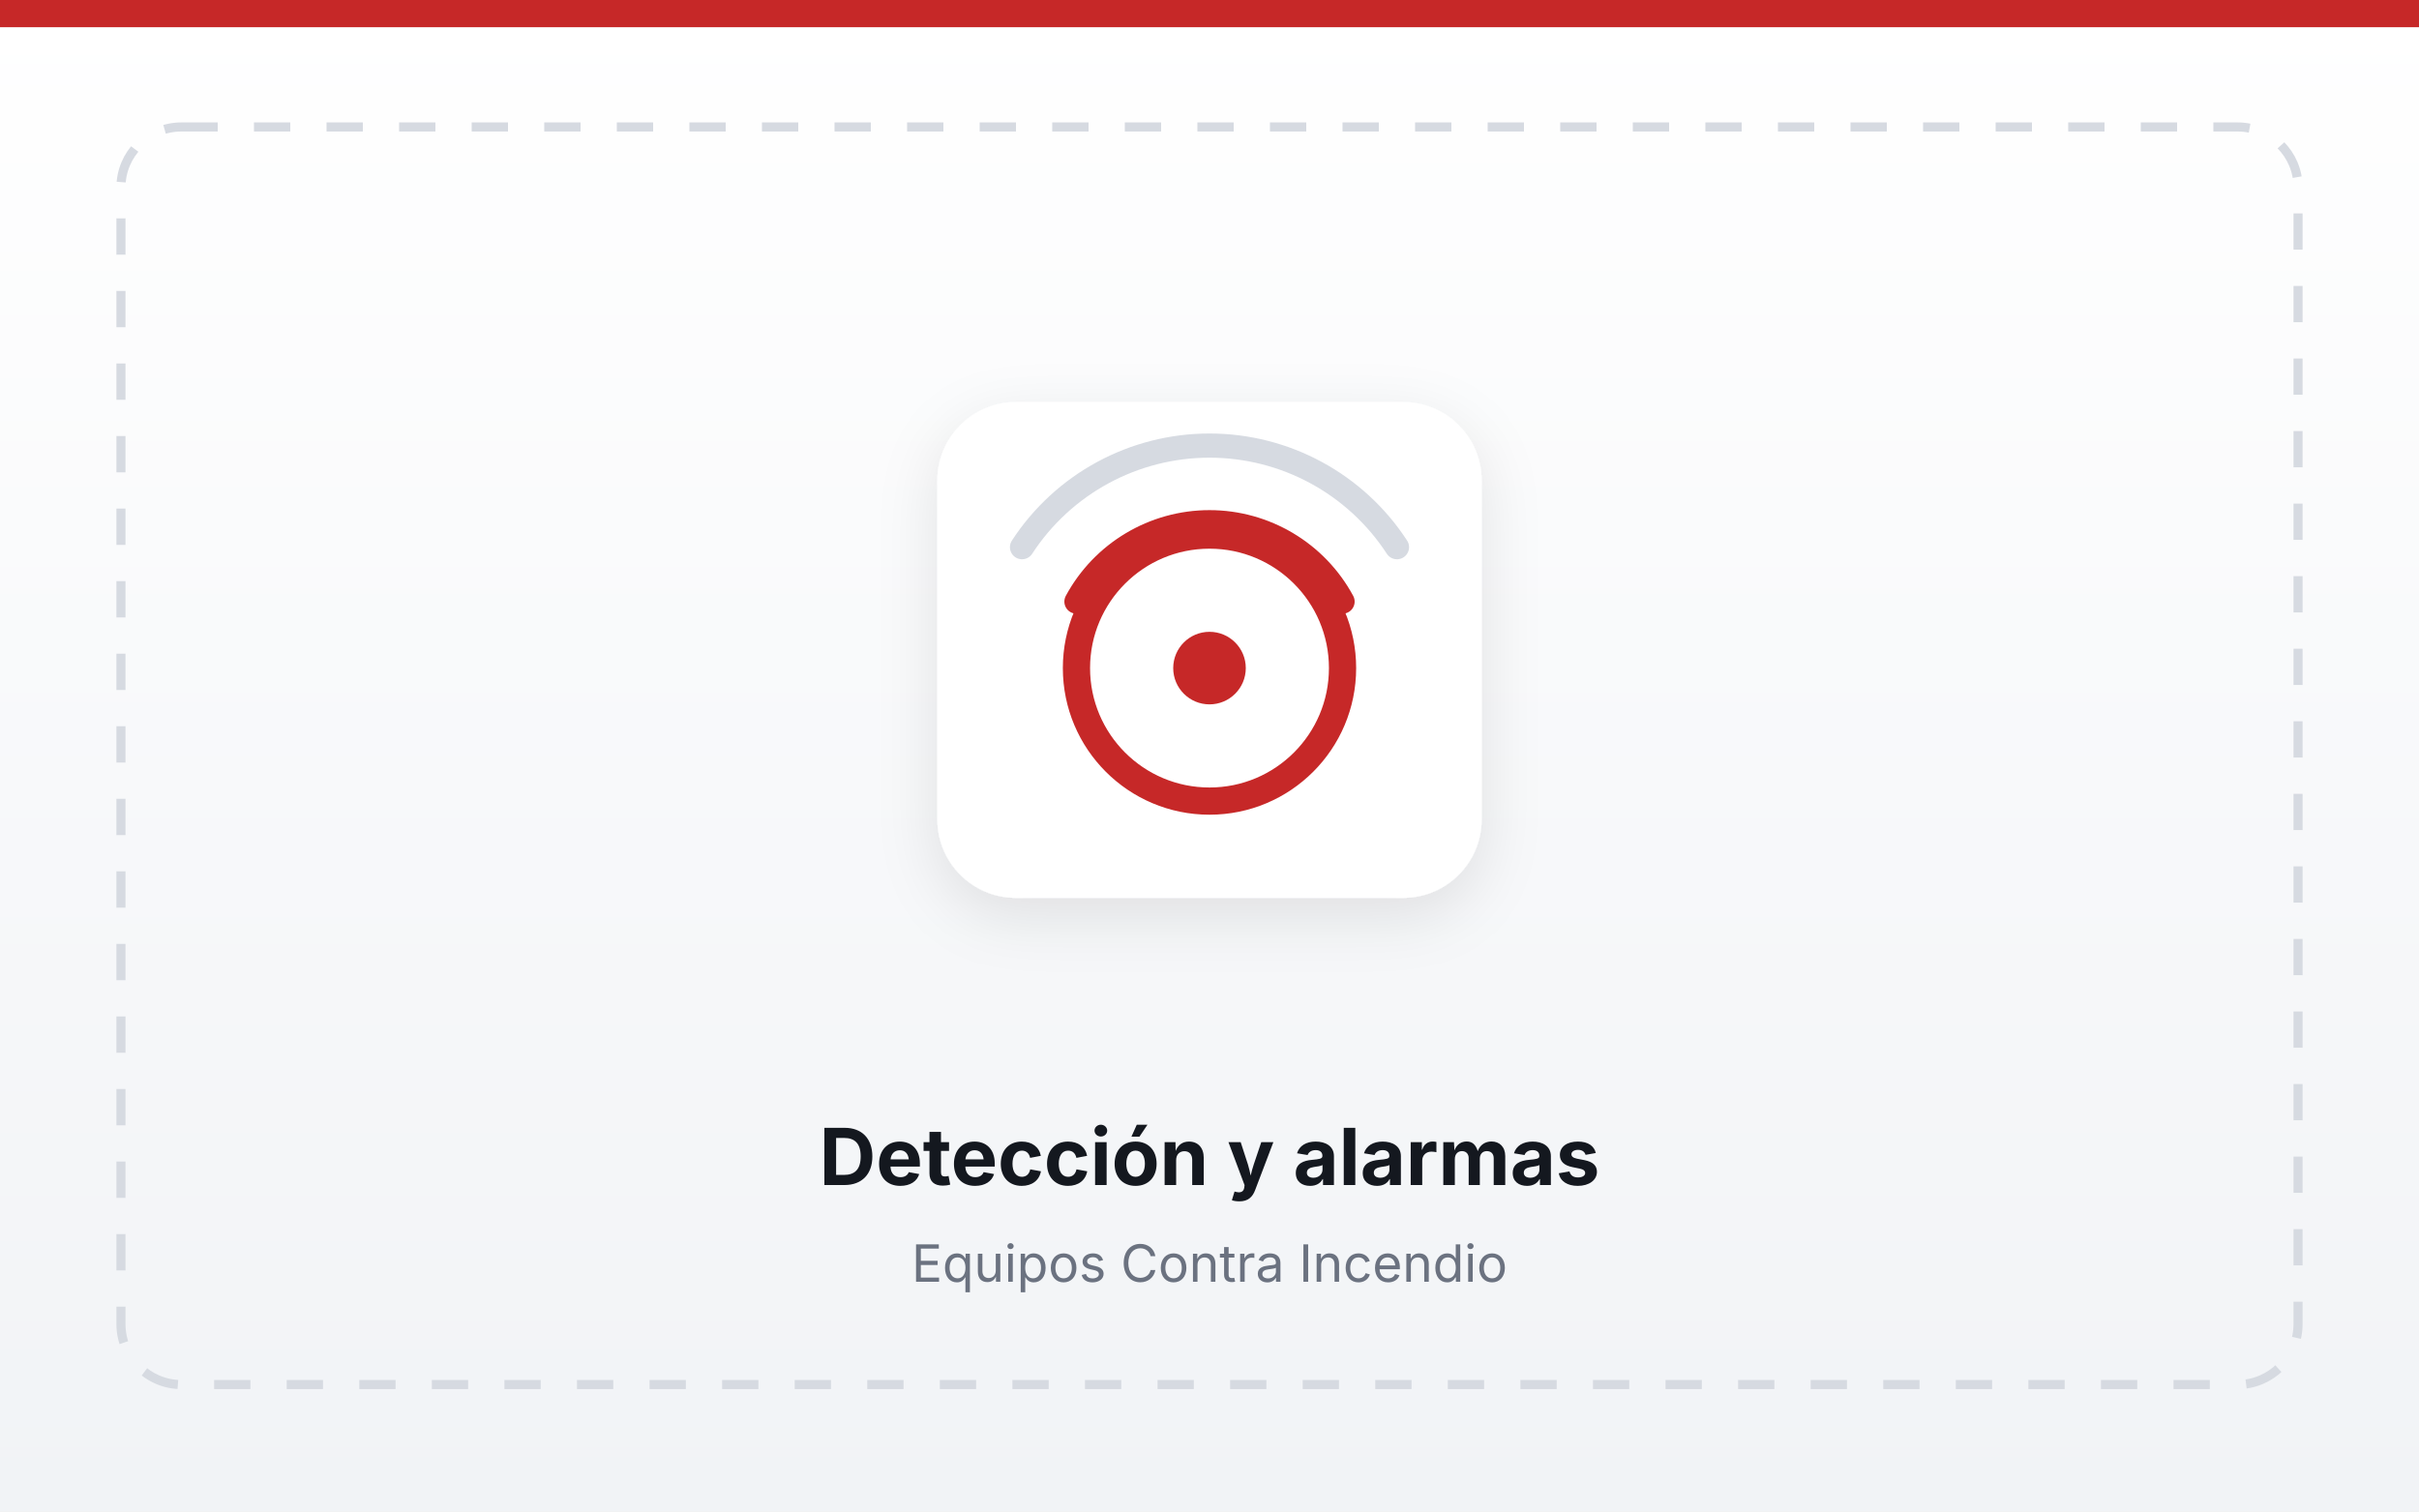
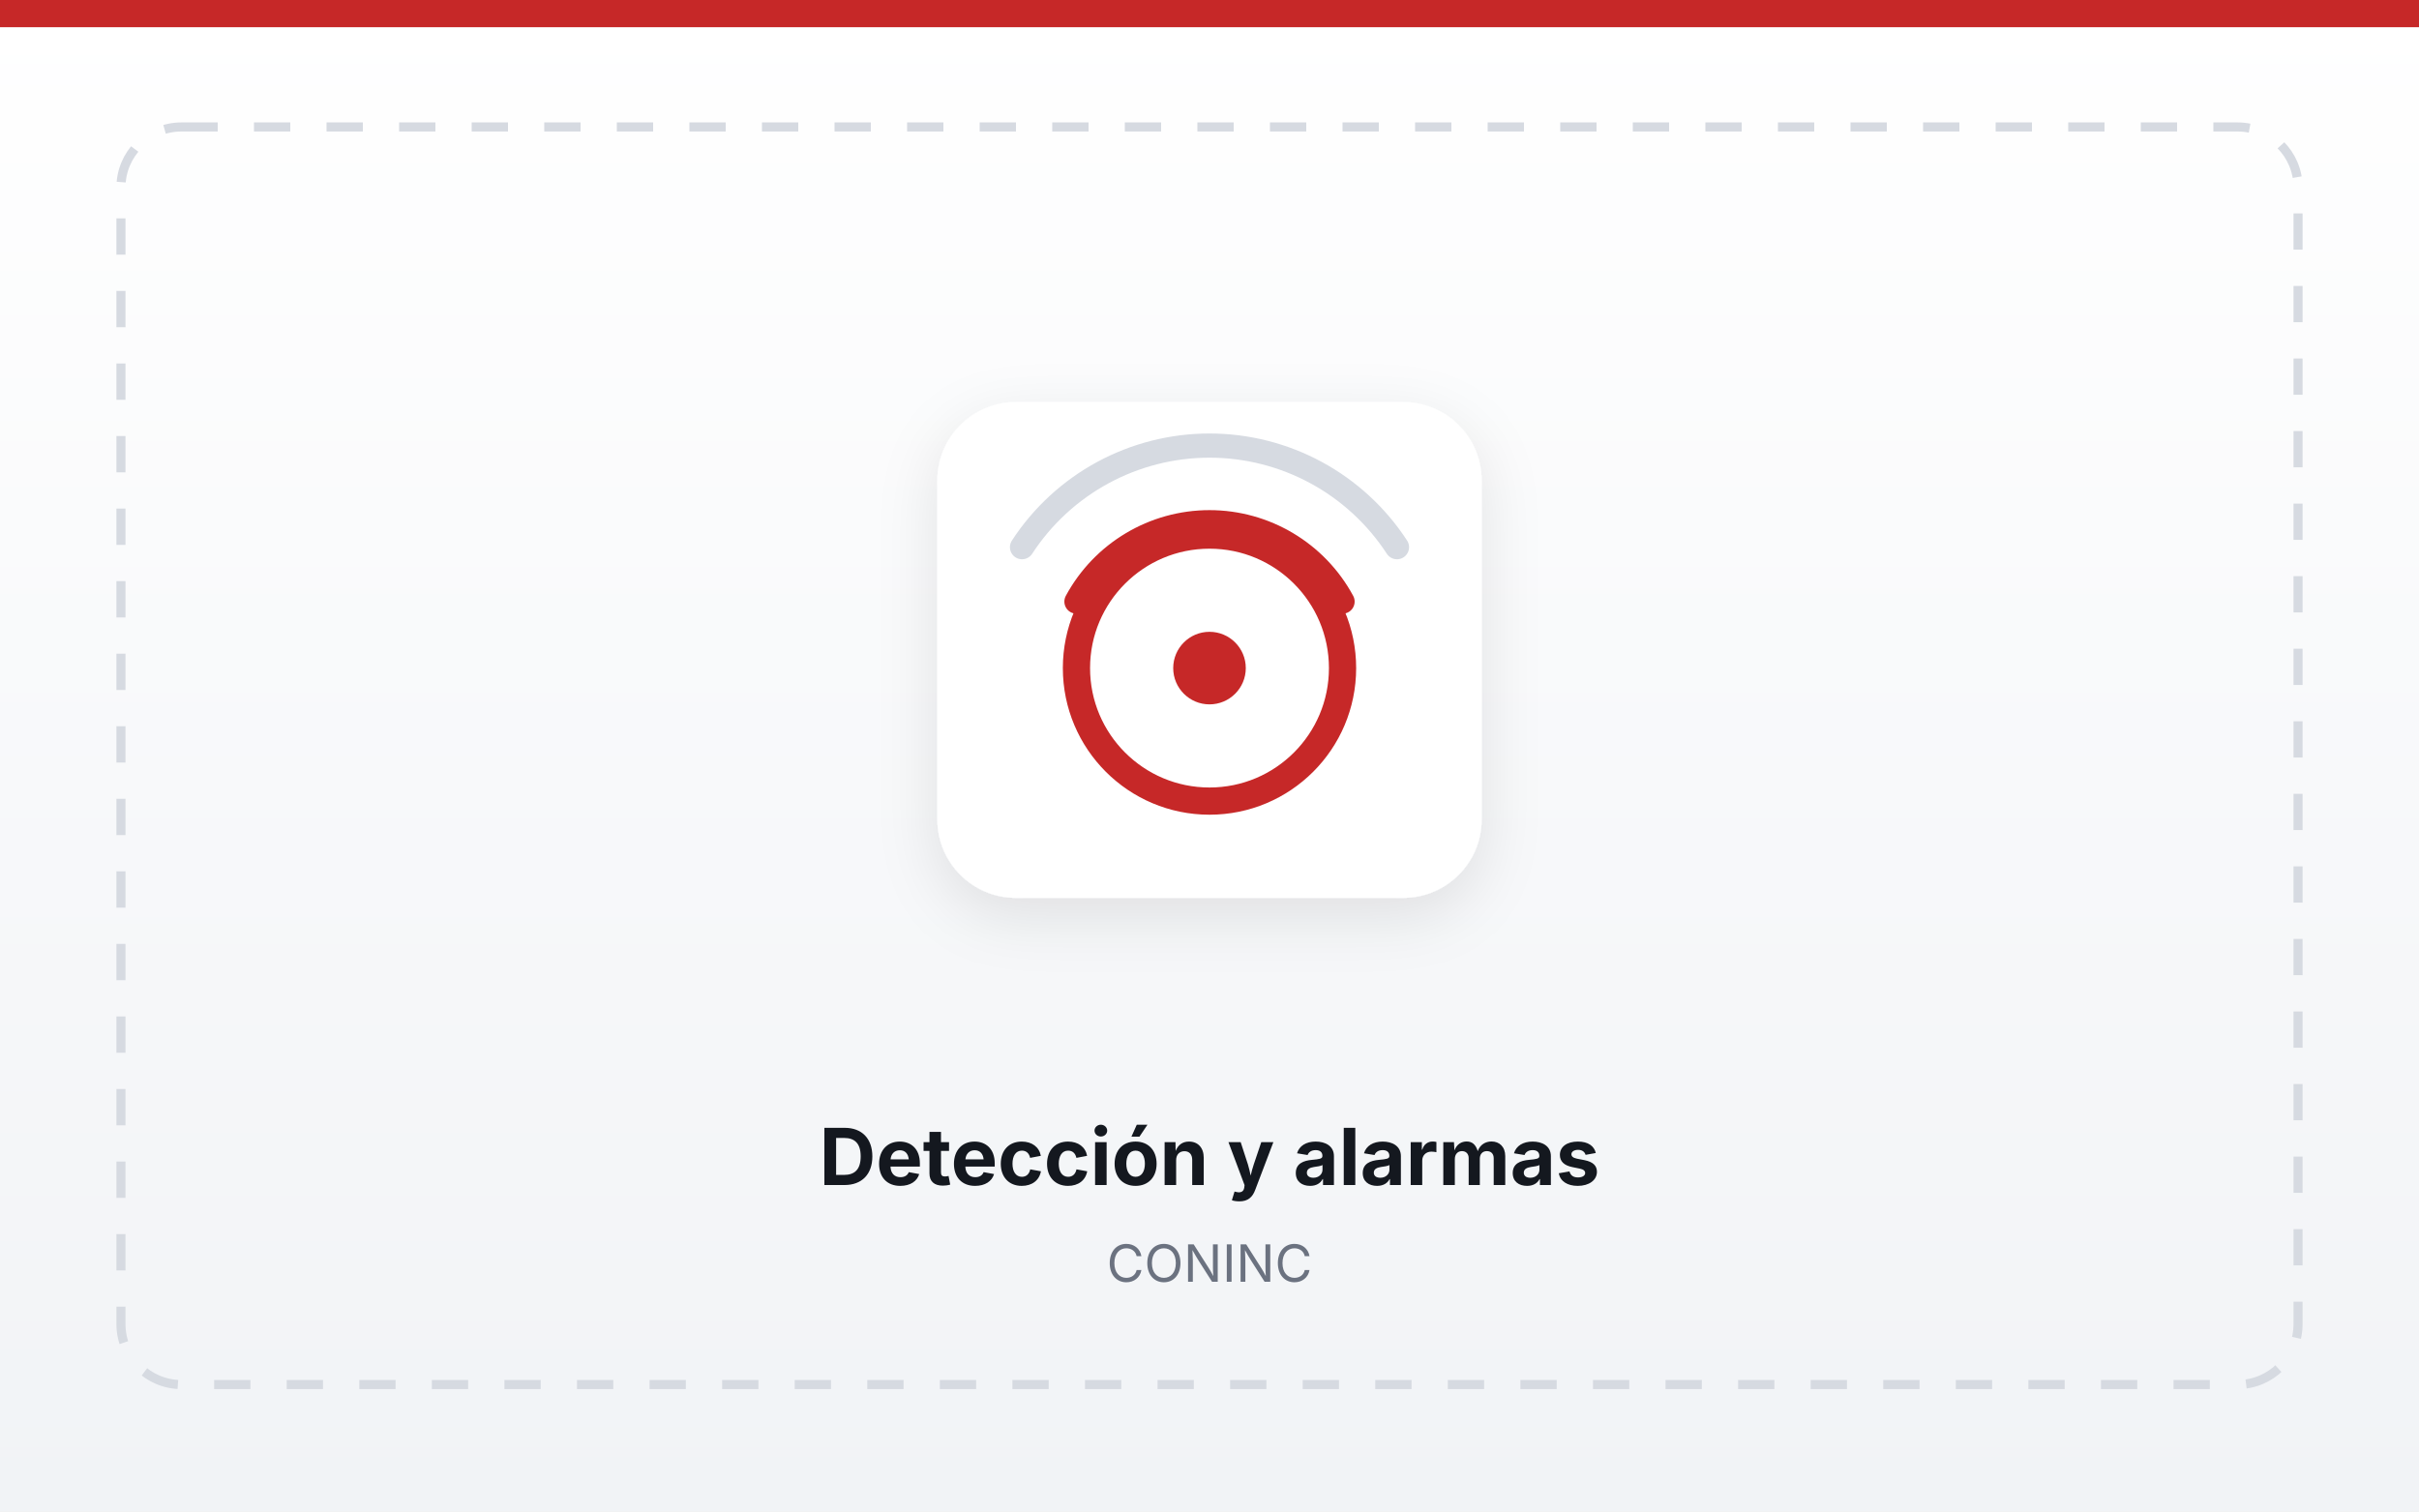
<svg xmlns="http://www.w3.org/2000/svg" width="800" height="500" viewBox="0 0 800 500" role="img" aria-label="Sistemas de detección y alarmas contra incendio">
  <defs>
    <linearGradient id="pbg" x1="0" y1="0" x2="0" y2="1">
      <stop offset="0" stop-color="#ffffff" />
      <stop offset="1" stop-color="#f1f3f6" />
    </linearGradient>
    <filter id="psh" x="-20%" y="-20%" width="140%" height="140%">
      <feDropShadow dx="0" dy="6" stdDeviation="10" flood-color="#14181f" flood-opacity="0.10" />
    </filter>
  </defs>
  <rect width="800" height="500" fill="url(#pbg)" />
  <rect width="800" height="9" fill="#c62828" />
  <rect x="40" y="42" width="720" height="416" rx="20" fill="none" stroke="#d6dae1" stroke-width="3" stroke-dasharray="12 12" />
  <g transform="translate(400 215)">
    <rect x="-90" y="-82" width="180" height="164" rx="26" fill="#ffffff" filter="url(#psh)" />
    <circle cx="0" cy="6" r="44" fill="none" stroke="#c62828" stroke-width="9" />
    <circle cx="0" cy="6" r="12" fill="#c62828" />
    <path d="M -62 -34 a 74 74 0 0 1 124 0" fill="none" stroke="#d6dae1" stroke-width="8" stroke-linecap="round" />
    <path d="M -44 -16 a 50 50 0 0 1 88 0" fill="none" stroke="#c62828" stroke-width="8" stroke-linecap="round" />
  </g>
  <text x="400" y="392" text-anchor="middle" font-family="system-ui, -apple-system, Segoe UI, sans-serif" font-size="26" font-weight="700" fill="#14181f">Detección y alarmas</text>
-   <text x="400" y="424" text-anchor="middle" font-family="system-ui, -apple-system, Segoe UI, sans-serif" font-size="17" fill="#6b7280">Equipos Contra Incendio</text>
+   <text x="400" y="424" text-anchor="middle" font-family="system-ui, -apple-system, Segoe UI, sans-serif" font-size="17" fill="#6b7280">CONINC</text>
</svg>
